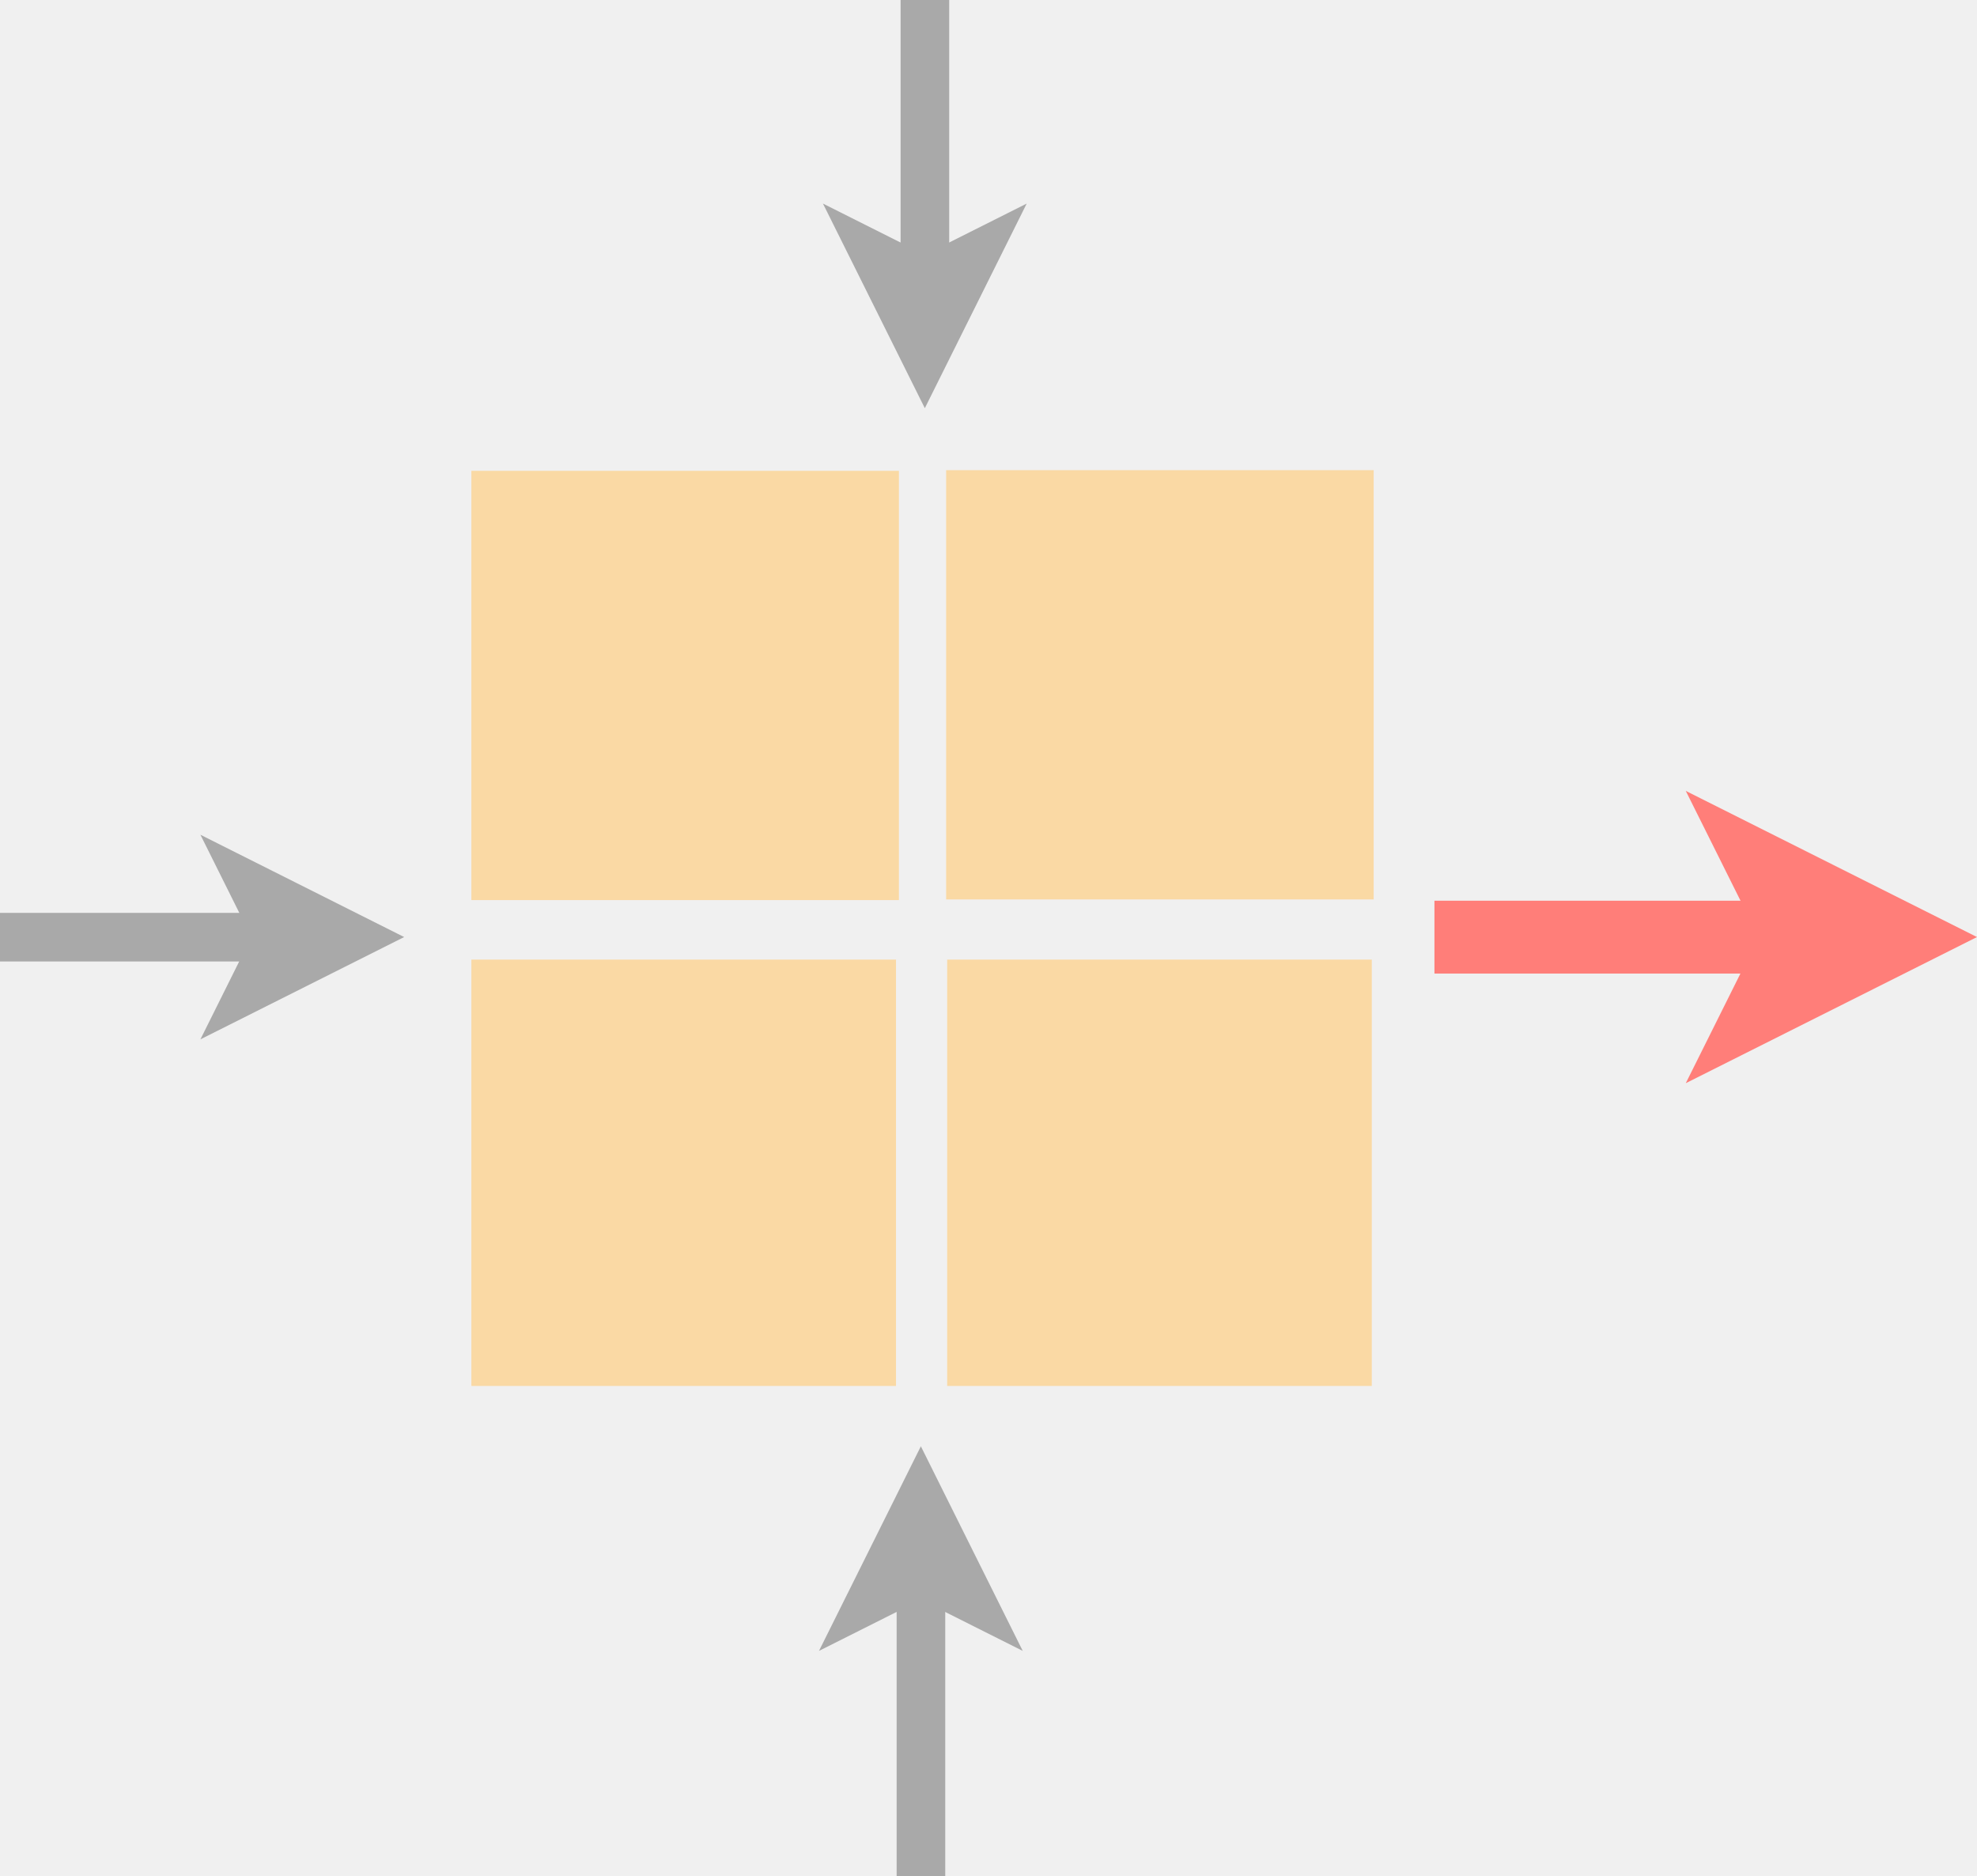
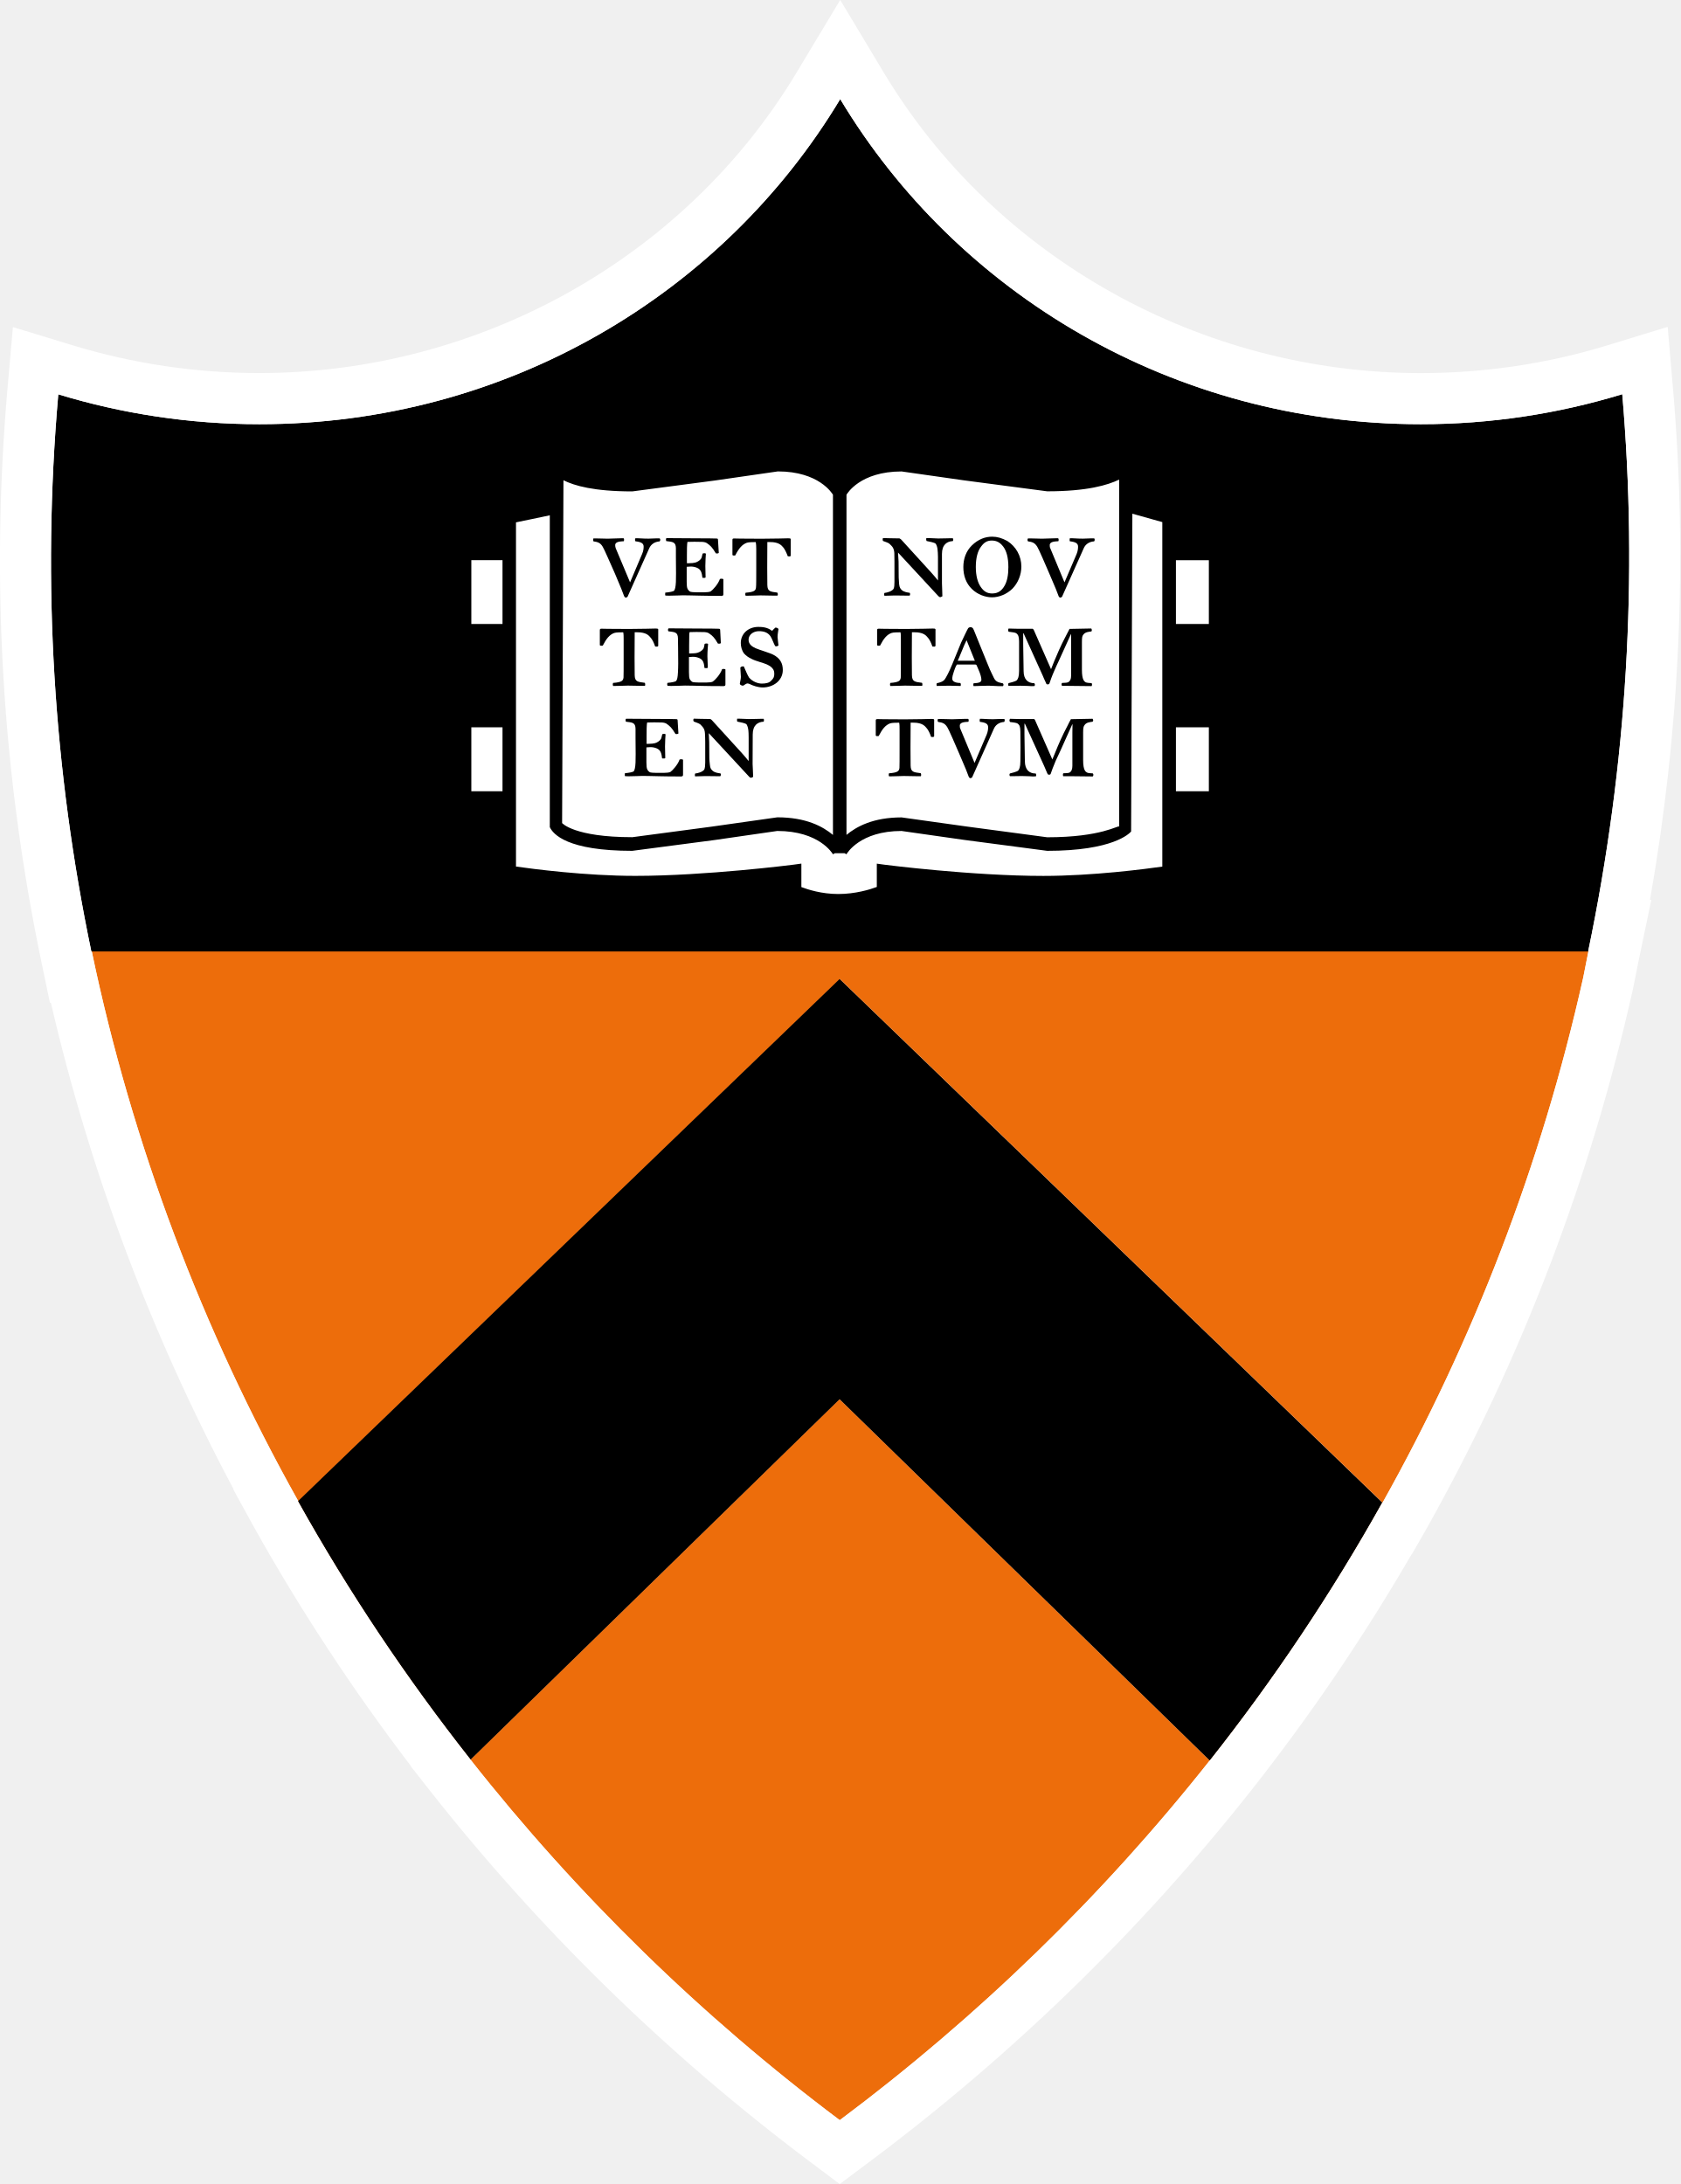
- <svg xmlns="http://www.w3.org/2000/svg" width="25.056mm" height="23.773mm" viewBox="0 0 25.056 23.773" version="1.1" id="svg5">
-   <defs id="defs2">
-     <style id="style2">.cls-1{fill:none;}.cls-2{clip-path:url(#clip-path);}.cls-3{fill:#fff;}.cls-4{fill:#212121;}.cls-5{fill:#929292;}.cls-6{fill:#a9a9a9;}.cls-7{fill:#ff7e79;}.cls-8{opacity:0.76;isolation:isolate;}.cls-9{clip-path:url(#clip-path-3);}.cls-10{clip-path:url(#clip-path-4);}.cls-11{fill:#fed28d;}.cls-12{clip-path:url(#clip-path-6);}.cls-13{clip-path:url(#clip-path-7);}.cls-14{clip-path:url(#clip-path-9);}.cls-15{clip-path:url(#clip-path-10);}.cls-16{clip-path:url(#clip-path-12);}.cls-17{clip-path:url(#clip-path-13);}</style>
-     <clipPath id="clip-path">
-       <rect class="cls-1" x="-155.87" y="-59.92" width="595" height="448" id="rect4" style="fill:none" />
-     </clipPath>
-     <clipPath id="clip-path-3">
-       <rect class="cls-1" x="45.13" y="46.08" width="21" height="21" id="rect7" style="fill:none" />
-     </clipPath>
-     <clipPath id="clip-path-4">
-       <rect class="cls-1" x="44.13" y="44.08" width="23" height="25" id="rect10" style="fill:none" />
-     </clipPath>
-     <clipPath id="clip-path-6">
-       <rect class="cls-1" x="22.13" y="46.08" width="23" height="21" id="rect13" style="fill:none" />
-     </clipPath>
-     <clipPath id="clip-path-7">
-       <rect class="cls-1" x="21.13" y="44.08" width="24" height="25" id="rect16" style="fill:none" />
-     </clipPath>
-     <clipPath id="clip-path-9">
-       <rect class="cls-1" x="22.13" y="22.08" width="22" height="22" id="rect19" style="fill:none" />
-     </clipPath>
-     <clipPath id="clip-path-10">
-       <rect class="cls-1" x="21.13" y="21.08" width="24" height="25" id="rect22" style="fill:none" />
-     </clipPath>
-     <clipPath id="clip-path-12">
-       <rect class="cls-1" x="45.13" y="22.08" width="22" height="22" id="rect25" style="fill:none" />
-     </clipPath>
-     <clipPath id="clip-path-13">
-       <rect class="cls-1" x="44.13" y="21.08" width="24" height="25" id="rect28" style="fill:none" />
-     </clipPath>
-     <clipPath id="clip-path-36">
-       <rect class="cls-1" x="-155.87" y="-59.92" width="595" height="448" id="rect4-7" style="fill:none" />
-     </clipPath>
-     <clipPath id="clip-path-3-5">
-       <rect class="cls-1" x="45.13" y="46.08" width="21" height="21" id="rect7-3" style="fill:none" />
-     </clipPath>
-     <clipPath id="clip-path-4-5">
-       <rect class="cls-1" x="44.13" y="44.08" width="23" height="25" id="rect10-6" style="fill:none" />
-     </clipPath>
-     <clipPath id="clipPath1073">
-       <rect class="cls-1" x="-155.87" y="-59.92" width="595" height="448" id="rect1071" style="fill:none" />
-     </clipPath>
-     <clipPath id="clip-path-6-2">
-       <rect class="cls-1" x="22.13" y="46.08" width="23" height="21" id="rect13-9" style="fill:none" />
-     </clipPath>
-     <clipPath id="clip-path-7-1">
-       <rect class="cls-1" x="21.13" y="44.08" width="24" height="25" id="rect16-2" style="fill:none" />
-     </clipPath>
-     <clipPath id="clipPath1081">
-       <rect class="cls-1" x="-155.87" y="-59.92" width="595" height="448" id="rect1079" style="fill:none" />
-     </clipPath>
-     <clipPath id="clip-path-9-7">
-       <rect class="cls-1" x="22.13" y="22.08" width="22" height="22" id="rect19-0" style="fill:none" />
-     </clipPath>
-     <clipPath id="clip-path-10-9">
-       <rect class="cls-1" x="21.13" y="21.08" width="24" height="25" id="rect22-3" style="fill:none" />
-     </clipPath>
-     <clipPath id="clipPath1089">
-       <rect class="cls-1" x="-155.87" y="-59.92" width="595" height="448" id="rect1087" style="fill:none" />
-     </clipPath>
-     <clipPath id="clip-path-12-6">
-       <rect class="cls-1" x="45.13" y="22.08" width="22" height="22" id="rect25-0" style="fill:none" />
-     </clipPath>
-     <clipPath id="clip-path-13-6">
-       <rect class="cls-1" x="44.13" y="21.08" width="24" height="25" id="rect28-2" style="fill:none" />
-     </clipPath>
-     <clipPath id="clip-path-47">
-       <rect class="cls-1" x="-155.87" y="-59.92" width="595" height="448" id="rect4-4" style="fill:none" />
-     </clipPath>
-     <clipPath id="clip-path-3-4">
-       <rect class="cls-1" x="45.13" y="46.08" width="21" height="21" id="rect7-30" style="fill:none" />
-     </clipPath>
-     <clipPath id="clip-path-4-7">
-       <rect class="cls-1" x="44.13" y="44.08" width="23" height="25" id="rect10-8" style="fill:none" />
-     </clipPath>
-     <clipPath id="clipPath1568">
-       <rect class="cls-1" x="-155.87" y="-59.92" width="595" height="448" id="rect1566" style="fill:none" />
-     </clipPath>
-     <clipPath id="clip-path-6-6">
-       <rect class="cls-1" x="22.13" y="46.08" width="23" height="21" id="rect13-8" style="fill:none" />
-     </clipPath>
-     <clipPath id="clip-path-7-8">
-       <rect class="cls-1" x="21.13" y="44.08" width="24" height="25" id="rect16-4" style="fill:none" />
-     </clipPath>
-     <clipPath id="clipPath1576">
-       <rect class="cls-1" x="-155.87" y="-59.92" width="595" height="448" id="rect1574" style="fill:none" />
-     </clipPath>
-     <clipPath id="clip-path-9-3">
-       <rect class="cls-1" x="22.13" y="22.08" width="22" height="22" id="rect19-1" style="fill:none" />
-     </clipPath>
-     <clipPath id="clip-path-10-4">
-       <rect class="cls-1" x="21.13" y="21.08" width="24" height="25" id="rect22-9" style="fill:none" />
-     </clipPath>
-     <clipPath id="clipPath1584">
-       <rect class="cls-1" x="-155.87" y="-59.92" width="595" height="448" id="rect1582" style="fill:none" />
-     </clipPath>
-     <clipPath id="clip-path-12-2">
-       <rect class="cls-1" x="45.13" y="22.08" width="22" height="22" id="rect25-06" style="fill:none" />
-     </clipPath>
-     <clipPath id="clip-path-13-8">
-       <rect class="cls-1" x="44.13" y="21.08" width="24" height="25" id="rect28-9" style="fill:none" />
-     </clipPath>
-     <clipPath id="clip-path-5">
-       <rect class="cls-1" x="-155.87" y="-59.92" width="595" height="448" id="rect4-6" style="fill:none" />
-     </clipPath>
-     <clipPath id="clip-path-3-1">
-       <rect class="cls-1" x="45.13" y="46.08" width="21" height="21" id="rect7-1" style="fill:none" />
-     </clipPath>
-     <clipPath id="clip-path-4-59">
-       <rect class="cls-1" x="44.13" y="44.08" width="23" height="25" id="rect10-84" style="fill:none" />
-     </clipPath>
-     <clipPath id="clipPath1882">
-       <rect class="cls-1" x="-155.87" y="-59.92" width="595" height="448" id="rect1880" style="fill:none" />
-     </clipPath>
-     <clipPath id="clip-path-6-8">
-       <rect class="cls-1" x="22.13" y="46.08" width="23" height="21" id="rect13-1" style="fill:none" />
-     </clipPath>
-     <clipPath id="clip-path-7-0">
-       <rect class="cls-1" x="21.13" y="44.08" width="24" height="25" id="rect16-3" style="fill:none" />
-     </clipPath>
-     <clipPath id="clipPath1890">
-       <rect class="cls-1" x="-155.87" y="-59.92" width="595" height="448" id="rect1888" style="fill:none" />
-     </clipPath>
-     <clipPath id="clip-path-9-0">
-       <rect class="cls-1" x="22.13" y="22.08" width="22" height="22" id="rect19-4" style="fill:none" />
-     </clipPath>
-     <clipPath id="clip-path-10-44">
-       <rect class="cls-1" x="21.13" y="21.08" width="24" height="25" id="rect22-4" style="fill:none" />
-     </clipPath>
-     <clipPath id="clipPath1898">
-       <rect class="cls-1" x="-155.87" y="-59.92" width="595" height="448" id="rect1896" style="fill:none" />
-     </clipPath>
-     <clipPath id="clip-path-12-7">
-       <rect class="cls-1" x="45.13" y="22.08" width="22" height="22" id="rect25-6" style="fill:none" />
-     </clipPath>
-     <clipPath id="clip-path-13-3">
-       <rect class="cls-1" x="44.13" y="21.08" width="24" height="25" id="rect28-1" style="fill:none" />
-     </clipPath>
-     <clipPath id="clip-path-51">
-       <rect class="cls-1" x="-155.87" y="-59.92" width="595" height="448" id="rect4-1" style="fill:none" />
-     </clipPath>
-     <clipPath id="clip-path-6-0">
-       <rect class="cls-1" x="22.13" y="46.08" width="23" height="21" id="rect13-85" style="fill:none" />
-     </clipPath>
-     <clipPath id="clip-path-7-06">
-       <rect class="cls-1" x="21.13" y="44.08" width="24" height="25" id="rect16-46" style="fill:none" />
-     </clipPath>
-     <clipPath id="clipPath2503">
-       <rect class="cls-1" x="-155.87" y="-59.92" width="595" height="448" id="rect2501" style="fill:none" />
-     </clipPath>
-     <clipPath id="clip-path-9-2">
-       <rect class="cls-1" x="22.13" y="22.08" width="22" height="22" id="rect19-5" style="fill:none" />
-     </clipPath>
-     <clipPath id="clip-path-10-8">
-       <rect class="cls-1" x="21.13" y="21.08" width="24" height="25" id="rect22-6" style="fill:none" />
-     </clipPath>
-     <clipPath id="clip-path-367">
-       <rect class="cls-1" x="-155.87" y="-59.92" width="595" height="448" id="rect4-5" style="fill:none" />
-     </clipPath>
-     <clipPath id="clip-path-3-3">
-       <rect class="cls-1" x="45.13" y="46.08" width="21" height="21" id="rect7-5" style="fill:none" />
-     </clipPath>
-     <clipPath id="clip-path-4-6">
-       <rect class="cls-1" x="44.13" y="44.08" width="23" height="25" id="rect10-2" style="fill:none" />
-     </clipPath>
-     <clipPath id="clipPath1173">
-       <rect class="cls-1" x="-155.87" y="-59.92" width="595" height="448" id="rect1171" style="fill:none" />
-     </clipPath>
-     <clipPath id="clip-path-6-9">
-       <rect class="cls-1" x="22.13" y="46.08" width="23" height="21" id="rect13-12" style="fill:none" />
-     </clipPath>
-     <clipPath id="clip-path-7-7">
-       <rect class="cls-1" x="21.13" y="44.08" width="24" height="25" id="rect16-0" style="fill:none" />
-     </clipPath>
-     <clipPath id="clipPath1181">
-       <rect class="cls-1" x="-155.87" y="-59.92" width="595" height="448" id="rect1179" style="fill:none" />
-     </clipPath>
-     <clipPath id="clip-path-9-9">
-       <rect class="cls-1" x="22.13" y="22.08" width="22" height="22" id="rect19-3" style="fill:none" />
-     </clipPath>
-     <clipPath id="clip-path-10-6">
-       <rect class="cls-1" x="21.13" y="21.08" width="24" height="25" id="rect22-0" style="fill:none" />
-     </clipPath>
-     <clipPath id="clipPath1189">
-       <rect class="cls-1" x="-155.87" y="-59.92" width="595" height="448" id="rect1187" style="fill:none" />
-     </clipPath>
-     <clipPath id="clip-path-12-62">
-       <rect class="cls-1" x="45.13" y="22.08" width="22" height="22" id="rect25-61" style="fill:none" />
-     </clipPath>
-     <clipPath id="clip-path-13-87">
-       <rect class="cls-1" x="44.13" y="21.08" width="24" height="25" id="rect28-92" style="fill:none" />
-     </clipPath>
-     <clipPath id="clip-path-3675">
-       <rect class="cls-1" x="-155.87" y="-59.92" width="595" height="448" id="rect4-3" style="fill:none" />
-     </clipPath>
-     <clipPath id="clip-path-3-56">
-       <rect class="cls-1" x="45.13" y="46.08" width="21" height="21" id="rect7-2" style="fill:none" />
-     </clipPath>
-     <clipPath id="clip-path-4-9">
-       <rect class="cls-1" x="44.13" y="44.08" width="23" height="25" id="rect10-1" style="fill:none" />
-     </clipPath>
-     <clipPath id="clipPath7481">
-       <rect class="cls-1" x="-155.87" y="-59.92" width="595" height="448" id="rect7479" style="fill:none" />
-     </clipPath>
-     <clipPath id="clip-path-6-27">
-       <rect class="cls-1" x="22.13" y="46.08" width="23" height="21" id="rect13-0" style="fill:none" />
-     </clipPath>
-     <clipPath id="clip-path-7-9">
-       <rect class="cls-1" x="21.13" y="44.08" width="24" height="25" id="rect16-36" style="fill:none" />
-     </clipPath>
-     <clipPath id="clipPath7489">
-       <rect class="cls-1" x="-155.87" y="-59.92" width="595" height="448" id="rect7487" style="fill:none" />
-     </clipPath>
-     <clipPath id="clip-path-9-06">
-       <rect class="cls-1" x="22.13" y="22.08" width="22" height="22" id="rect19-2" style="fill:none" />
-     </clipPath>
-     <clipPath id="clip-path-10-61">
-       <rect class="cls-1" x="21.13" y="21.08" width="24" height="25" id="rect22-8" style="fill:none" />
-     </clipPath>
-     <clipPath id="clip-path-12-79">
-       <rect class="cls-1" x="45.13" y="22.08" width="22" height="22" id="rect25-2" style="fill:none" />
-     </clipPath>
-     <clipPath id="clip-path-13-0">
-       <rect class="cls-1" x="44.13" y="21.08" width="24" height="25" id="rect28-23" style="fill:none" />
-     </clipPath>
-     <clipPath id="clip-path-1">
-       <rect class="cls-1" x="-155.87" y="-59.92" width="595" height="448" id="rect4-55" style="fill:none" />
-     </clipPath>
-     <clipPath id="clip-path-3-47">
-       <rect class="cls-1" x="45.13" y="46.08" width="21" height="21" id="rect7-6" style="fill:none" />
-     </clipPath>
-     <clipPath id="clip-path-4-56">
-       <rect class="cls-1" x="44.13" y="44.08" width="23" height="25" id="rect10-9" style="fill:none" />
-     </clipPath>
-     <clipPath id="clipPath7481-3">
-       <rect class="cls-1" x="-155.87" y="-59.92" width="595" height="448" id="rect7479-7" style="fill:none" />
-     </clipPath>
-     <clipPath id="clip-path-6-4">
-       <rect class="cls-1" x="22.13" y="46.08" width="23" height="21" id="rect13-5" style="fill:none" />
-     </clipPath>
-     <clipPath id="clip-path-7-2">
-       <rect class="cls-1" x="21.13" y="44.08" width="24" height="25" id="rect16-5" style="fill:none" />
-     </clipPath>
-     <clipPath id="clipPath7489-4">
-       <rect class="cls-1" x="-155.87" y="-59.92" width="595" height="448" id="rect7487-7" style="fill:none" />
-     </clipPath>
-     <clipPath id="clip-path-9-4">
-       <rect class="cls-1" x="22.13" y="22.08" width="22" height="22" id="rect19-43" style="fill:none" />
-     </clipPath>
-     <clipPath id="clip-path-10-0">
-       <rect class="cls-1" x="21.13" y="21.08" width="24" height="25" id="rect22-7" style="fill:none" />
-     </clipPath>
-     <clipPath id="clip-path-12-8">
-       <rect class="cls-1" x="45.13" y="22.08" width="22" height="22" id="rect25-68" style="fill:none" />
-     </clipPath>
-     <clipPath id="clip-path-13-84">
-       <rect class="cls-1" x="44.13" y="21.08" width="24" height="25" id="rect28-3" style="fill:none" />
-     </clipPath>
-     <clipPath id="clip-path-31">
-       <rect class="cls-1" x="-155.87" y="-59.92" width="595" height="448" id="rect4-36" style="fill:none" />
-     </clipPath>
-     <clipPath id="clip-path-9-95">
-       <rect class="cls-1" x="22.13" y="22.08" width="22" height="22" id="rect19-9" style="fill:none" />
-     </clipPath>
-     <clipPath id="clip-path-10-2">
-       <rect class="cls-1" x="21.13" y="21.08" width="24" height="25" id="rect22-66" style="fill:none" />
-     </clipPath>
+ <svg xmlns="http://www.w3.org/2000/svg" width="40" height="52" viewBox="0 0 40 52">
+   <defs>
+     <style>.a{fill:#ed6d0b;}.b{fill:#000;}.c{fill:#fff;isolation:isolate;}</style>
  </defs>
-   <g id="layer1" transform="translate(-34.20618,-92.47693)">
-     <rect style="fill:#a9a9a9;stroke-width:0.265" id="rect71-1" height="3.537" width="0.616" y="92.477" x="45.62" class="cls-6" />
-     <polygon style="fill:#a9a9a9" id="polygon73-5" points="44.63,12.59 39.75,10.14 44.63,19.94 49.51,10.14 " class="cls-6" transform="matrix(0.2645833,0,0,0.2645833,34.11887,92.37374)" />
-     <rect style="fill:#a9a9a9;stroke-width:0.265" id="rect75-9" height="3.81" width="0.616" y="112.44" x="45.57" class="cls-6" />
-     <polygon style="fill:#a9a9a9" id="polygon77-4" points="44.44,77.01 49.32,79.46 44.44,69.66 39.56,79.46 " class="cls-6" transform="matrix(0.2645833,0,0,0.2645833,34.11887,92.37374)" />
-     <rect style="fill:#a9a9a9;stroke-width:0.265" id="rect79-9" height="0.616" width="3.49" y="104.045" x="34.206" class="cls-6" />
-     <polygon style="fill:#a9a9a9" id="polygon81-0" points="12.37,45.27 9.93,50.17 19.69,45.27 9.93,40.37 " class="cls-6" transform="matrix(0.2645833,0,0,0.2645833,34.11887,92.37374)" />
-     <rect style="fill:#ff7e79;stroke-width:0.265" id="rect83-91" height="0.923" width="4.572" y="103.891" x="52.386" class="cls-7" />
-     <polygon style="fill:#ff7e79" id="polygon85-7" points="84.57,45.27 81.08,52.27 95.03,45.27 81.08,38.27 " class="cls-7" transform="matrix(0.2645833,0,0,0.2645833,34.11887,92.37374)" />
-     <g id="g97-71" clip-path="url(#clip-path)" class="cls-2" transform="matrix(0.2645833,0,0,0.2645833,34.11887,92.37374)">
-       <g style="opacity:0.76;isolation:isolate" id="g95-1" class="cls-8">
-         <g id="g93-5" clip-path="url(#clip-path-3)" class="cls-9">
-           <g id="g91-9" clip-path="url(#clip-path-4)" class="cls-10">
-             <rect style="fill:#fed28d" id="rect89-7" height="20.42" width="20.34" y="46.35" x="45.7" class="cls-11" />
-           </g>
-         </g>
-       </g>
-     </g>
-     <g id="g107-7" clip-path="url(#clip-path)" class="cls-2" transform="matrix(0.2645833,0,0,0.2645833,34.11887,92.37374)">
-       <g style="opacity:0.76;isolation:isolate" id="g105-67" class="cls-8">
-         <g id="g103-3" clip-path="url(#clip-path-6)" class="cls-12">
-           <g id="g101-6" clip-path="url(#clip-path-7)" class="cls-13">
-             <rect style="fill:#fed28d" id="rect99-5" height="20.42" width="20.34" y="46.35" x="22.91" class="cls-11" />
-           </g>
-         </g>
-       </g>
-     </g>
-     <g id="g117-6" clip-path="url(#clip-path)" class="cls-2" transform="matrix(0.2645833,0,0,0.2645833,34.11887,92.37374)" style="opacity:1">
-       <g style="opacity:0.76;isolation:isolate" id="g115-3" class="cls-8">
-         <g id="g113-9" clip-path="url(#clip-path-9)" class="cls-14" style="">
-           <g id="g111-4" clip-path="url(#clip-path-10)" class="cls-15" style="">
-             <rect style="fill:#fed28d" id="rect109-8" height="20.56" width="20.48" y="22.94" x="22.91" class="cls-11" />
-           </g>
-         </g>
-       </g>
-     </g>
-     <g id="g117-6-3" clip-path="url(#clip-path)" class="cls-2" transform="matrix(0.2645833,0,0,0.2645833,40.13553,92.36537)" style="opacity:1">
-       <g style="opacity:0.76;isolation:isolate" id="g115-3-6" class="cls-8">
-         <g id="g113-9-5" clip-path="url(#clip-path-9)" class="cls-14">
-           <g id="g111-4-1" clip-path="url(#clip-path-10)" class="cls-15">
-             <rect style="fill:#fed28d" id="rect109-8-7" height="20.56" width="20.48" y="22.94" x="22.91" class="cls-11" />
-           </g>
-         </g>
-       </g>
-     </g>
-   </g>
+   <path class="a" d="M11.201,41.896c2.523,3.202,5.472,6.093,8.791,8.584,3.284-2.456,6.249-5.331,8.807-8.562l-8.813-8.603-8.784,8.581Z" />
+   <path class="a" d="M7.101,35.742l12.894-12.432,12.919,12.467c2.146-3.83,3.774-8.02,4.776-12.499,.044-.213,.082-.422,.126-.635H2.183c.964,4.611,2.636,9.021,4.919,13.099Z" />
+   <path class="a" d="M7.094,35.742c1.201,2.152,2.576,4.208,4.109,6.153l8.785-8.581,8.813,8.603c1.52-1.923,2.896-3.976,4.106-6.14l-12.919-12.467-12.894,12.432Z" />
+   <path class="b" d="M19.987,32.965l-8.76,8.557c-1.417-1.82-2.701-3.747-3.821-5.733l12.581-12.131,12.607,12.166c-1.129,1.998-2.412,3.92-3.818,5.722l-8.789-8.58Z" />
+   <path class="b" d="M19.987,24.005l12.294,11.864c-1.052,1.844-2.237,3.623-3.531,5.301l-8.413-8.213-.349-.341-.349,.341-8.384,8.19c-1.302-1.694-2.489-3.478-3.535-5.313l12.268-11.829m0-.695l-12.894,12.432c1.201,2.152,2.576,4.208,4.109,6.153l8.785-8.581,8.813,8.603c1.52-1.923,2.896-3.976,4.106-6.14l-12.919-12.467h0Z" />
+   <path class="b" d="M38.621,9.386c-1.514,.463-3.123,.714-4.795,.714-5.895,0-11.045-3.11-13.823-7.74-2.782,4.63-7.931,7.74-13.826,7.74-1.669,0-3.278-.251-4.789-.711-.395,4.519-.107,8.977,.787,13.265H37.809c.933-4.471,1.185-8.93,.812-13.268Z" />
+   <path class="c" d="M28.779,14.858v-1.52h-.926v-1.073l-.97-.273h-.069v-.911s-.335,.403-1.871,.403c-1.454,0-2.308-.473-3.464-.473-1.113,0-1.454,.638-1.454,.638v.368h-.038v-.368s-.348-.638-1.454-.638c-1.157,0-2.01,.476-3.465,.476-1.536,0-1.802-.403-1.802-.403v.958h-.063l-1.053,.222v1.073h-.929v1.52h.929v2.459h-.929v1.523h.929v1.891s1.558,.244,3,.244c1.704,0,2.687-.247,3.793-.27v.479s.446,.222,1.04,.222c.601,0,1.078-.222,1.078-.222v-.479c1.103,.022,2.086,.27,3.799,.27,1.435,0,2.993-.244,2.993-.244v-1.891h.926v-1.523h-.926v-2.459h.926Z" />
+   <path class="b" d="M26.96,11.891l.005-1.165-.281,.298s-.348,.349-1.753,.349l-1.902-.254-1.565-.219c-.858,0-1.287,.352-1.473,.565-.188-.213-.62-.565-1.473-.565l-1.563,.222-1.902,.254c-1.381,0-1.669-.333-1.672-.336l-.286-.352-.005,.447v.8l-1.127,.238v8.742l.136,.019c.016,.003,1.587,.248,3.025,.248,1.418,0,3.101-.187,3.632-.251v.397l.089,.048c.021,.01,.487,.238,1.113,.238,.629,0,1.125-.228,1.146-.238l.093-.044v-.4c.531,.063,2.214,.251,3.641,.251s3.005-.244,3.021-.248l.136-.019V12.183l-1.034-.292Zm-6.808-.111c.013-.022,.321-.555,1.312-.555l1.494,.213,1.973,.26c.955,0,1.442-.149,1.712-.279v8.262c-.021-.041-.408,.254-1.712,.254l-1.902-.254-1.565-.219c-.678,0-1.075,.219-1.312,.416V11.781Zm-6.739-.346c.259,.13,.724,.266,1.64,.266l1.971-.26,1.494-.216c.981,0,1.294,.527,1.312,.555v8.1c-.239-.2-.64-.419-1.324-.419l-1.565,.222-1.887,.251c-1.381,0-1.669-.333-1.672-.336,0,0,.028-7.611,.032-8.163Zm14.259,9.199c-.397,.057-1.659,.222-2.834,.222-1.684,0-3.761-.263-3.782-.267l-.182-.025v.555c-.16,.06-.509,.168-.917,.168-.4,0-.727-.108-.879-.165v-.559l-.182,.025c-.02,.003-2.099,.267-3.773,.267-1.179,0-2.442-.165-2.839-.222V12.437c.149-.028,.589-.124,.805-.168v7.424c.079,.171,.417,.565,1.963,.565l1.957-.257,1.495-.216c.999,0,1.312,.533,1.326,.555l.046-.025h.231l.044,.025c.013-.022,.321-.555,1.312-.555l1.494,.213,1.973,.26c1.567,0,1.958-.413,1.998-.46l.03-7.567c.206,.057,.582,.162,.713,.2v8.202Z" />
+   <path class="b" d="M15.704,12.89c-.126,.009-.209,.076-.247,.162l-.518,1.158s-.025,.019-.041,.019c-.016,0-.035-.019-.047-.054-.013-.041-.076-.203-.212-.52l-.168-.378c-.06-.14-.107-.232-.123-.26-.06-.105-.136-.114-.218-.127-.009-.013-.009-.026-.009-.035,0-.013,0-.019,.006-.035h.085c.098,0,.18,.006,.253,.006,.085,0,.228-.01,.322-.01h.057c.01,.003,.013,.022,.013,.032,0,.006,0,.029-.006,.038-.063,.006-.205,.003-.205,.092,0,.019,.003,.054,.013,.076l.341,.812,.285-.673c.035-.076,.038-.143,.038-.178,0-.076-.054-.111-.196-.127-.003-.01-.01-.022-.01-.032,0-.013,.006-.032,.01-.041h.041c.063,0,.126,.01,.269,.01,.025,0,.123-.006,.171-.006h.098c.006,.013,.013,.019,.013,.032,0,.01-.006,.029-.013,.038Z" />
+   <path class="b" d="M17.149,14.187c-.414,0-.639-.01-.695-.01-.044,0-.145-.003-.196-.003-.057,0-.19,.009-.335,.009l-.082-.003c-.006-.013-.006-.019-.006-.032,0-.01,0-.026,.003-.038,.111-.009,.19-.029,.209-.044,.022-.029,.038-.086,.044-.209,0-.064,.003-.133,.003-.206,0-.105-.003-.232-.003-.384v-.216c-.003-.149-.076-.149-.231-.168-.003-.013-.006-.026-.006-.035,0-.01,.003-.032,.013-.035h.076c.05,0,.186,.003,.446,.003,.237,0,.468,.003,.518,.003,.032,0,.123,.003,.142,.003,.032,0,.044,.003,.044,.032l.019,.311c-.019,.01-.022,.013-.038,.013-.013,0-.022,0-.032-.003-.092-.156-.136-.187-.206-.238-.025-.019-.063-.032-.12-.035-.019,0-.066-.003-.183-.003-.095,0-.142,.003-.155,.003-.016,0-.013,0-.019,.054-.003,.032-.006,.095-.006,.276v.178h.047c.06,0,.12-.006,.155-.016,.054-.016,.111-.054,.139-.098,.013-.016,.025-.092,.032-.114,.009-.006,.025-.01,.044-.01,.013,0,.025,.003,.035,.01-.003,.057-.013,.162-.013,.295,0,.067,.006,.213,.006,.273-.013,.009-.019,.009-.038,.009-.009,0-.028,0-.038-.003-.013-.117-.032-.197-.13-.238-.054-.022-.098-.029-.152-.029-.028,0-.063,.003-.092,.006v.359c0,.083,.006,.133,.019,.162,.01,.022,.041,.07,.082,.076,.019,.003,.054,.01,.127,.01h.196c.051,0,.123-.006,.149-.022,.047-.032,.174-.168,.218-.295,.019-.006,.028-.006,.041-.006s.025,.003,.041,.01v.362c0,.035-.022,.038-.073,.038Z" />
+   <path class="b" d="M18.793,13.248c-.01,0-.022-.003-.038-.003-.032-.086-.07-.162-.101-.203-.057-.07-.111-.117-.253-.133-.032-.003-.107-.003-.133-.003l-.003,.606c0,.095,0,.206,.003,.416,.003,.159,.073,.159,.237,.181,.009,.016,.013,.028,.013,.038,0,.013-.003,.022-.01,.035h-.06c-.095,0-.285-.006-.345-.006-.041,0-.25,.009-.348,.009-.01-.016-.013-.016-.013-.038,0-.01,.003-.022,.009-.035,.218-.016,.24-.057,.247-.127,.006-.044,.006-.225,.006-.409v-.501c0-.064-.003-.127-.013-.168-.041,0-.174,0-.212,.016-.111,.041-.19,.133-.275,.301-.01,.003-.025,.003-.035,.003-.013,0-.025-.003-.032-.013v-.352c0-.032,.003-.041,.041-.041,.032,0,.082,.003,.149,.003,.047,0,.247,.003,.496,.003,.329,0,.572-.01,.635-.01,.032,0,.054,0,.066,.013,.003,.006,0,.032,0,.051v.352c-.006,.013-.022,.016-.035,.016Z" />
+   <path class="b" d="M15.638,15.396c-.013,0-.022-.003-.041-.003-.028-.086-.066-.162-.101-.203-.054-.07-.111-.117-.253-.133-.032-.003-.107-.003-.133-.003l-.003,.606c0,.095,0,.206,.003,.416,.003,.159,.076,.159,.24,.181,.01,.016,.01,.029,.01,.038,0,.013,0,.022-.006,.035h-.06c-.098,0-.288-.006-.345-.006-.041,0-.25,.009-.351,.009-.006-.016-.01-.016-.01-.038,0-.01,.003-.022,.006-.035,.218-.016,.24-.057,.25-.127,.003-.045,.003-.225,.003-.409v-.501c0-.063,0-.127-.01-.168-.041,0-.177,0-.215,.016-.111,.041-.186,.133-.272,.301-.013,.003-.028,.003-.038,.003-.013,0-.022-.003-.032-.013v-.352c0-.032,.006-.041,.041-.041s.082,.003,.149,.003c.05,0,.25,.003,.499,.003,.325,0,.572-.01,.632-.01,.035,0,.057,0,.066,.013,.006,.006,.003,.032,.003,.051v.352c-.01,.013-.022,.016-.035,.016Z" />
+   <path class="b" d="M17.199,16.336c-.411,0-.638-.01-.692-.01-.044,0-.145-.003-.199-.003s-.19,.009-.332,.009l-.082-.003c-.006-.013-.01-.019-.01-.032,0-.009,0-.025,.006-.038,.111-.01,.19-.029,.206-.045,.025-.028,.038-.086,.044-.209,.003-.063,.006-.133,.006-.206,0-.105-.003-.232-.003-.384,0-.108-.003-.171-.003-.216-.003-.149-.073-.149-.228-.168-.006-.013-.01-.025-.01-.035,0-.009,.006-.032,.016-.035h.073c.054,0,.187,.003,.446,.003,.24,0,.468,.003,.522,.003,.028,0,.123,.003,.139,.003,.035,0,.047,.003,.047,.032l.016,.311c-.016,.009-.022,.013-.038,.013-.009,0-.019,0-.032-.003-.089-.155-.133-.187-.205-.238-.025-.019-.06-.032-.117-.035-.019,0-.066-.003-.186-.003-.092,0-.142,.003-.152,.003-.019,0-.016,0-.022,.054,0,.032-.003,.095-.003,.276v.178h.044c.063,0,.123-.006,.155-.016,.057-.016,.111-.054,.142-.098,.01-.016,.025-.092,.028-.114,.013-.006,.028-.009,.044-.009,.016,0,.028,.003,.038,.009-.003,.057-.016,.162-.016,.295,0,.067,.01,.213,.01,.273-.016,.01-.019,.01-.038,.01-.013,0-.028,0-.041-.003-.013-.117-.028-.197-.129-.238-.054-.022-.098-.029-.149-.029-.028,0-.063,.003-.092,.006v.359c0,.083,.006,.133,.016,.162,.013,.022,.044,.07,.082,.076,.019,.003,.057,.009,.126,.009h.199c.05,0,.12-.006,.145-.022,.05-.032,.177-.168,.221-.295,.016-.006,.028-.006,.041-.006,.01,0,.025,.003,.038,.01v.362c0,.035-.022,.038-.073,.038Z" />
+   <path class="b" d="M18.16,16.368c-.114,0-.24-.044-.316-.083-.013-.006-.038-.013-.051-.013-.016,0-.057,.022-.101,.054-.032,0-.07-.016-.079-.041,0-.029,.025-.114,.025-.168,0-.032-.01-.187-.013-.222,.013-.019,.038-.029,.06-.029h.022c.028,.057,.085,.206,.126,.267,.085,.098,.212,.143,.303,.143,.101,0,.177-.019,.221-.067,.063-.06,.076-.098,.076-.165,0-.051-.01-.092-.038-.124-.035-.044-.063-.064-.142-.102-.06-.029-.272-.083-.348-.124-.095-.044-.142-.082-.19-.133-.057-.073-.079-.171-.079-.251,0-.219,.174-.384,.42-.384,.092,0,.218,.009,.325,.095,.022-.026,.051-.054,.079-.079,.041,0,.069,.022,.073,.038-.003,.032-.022,.117-.022,.187,0,.035,.022,.181,.022,.203-.016,.006-.032,.019-.054,.019-.006,0-.016-.003-.025-.006-.038-.067-.073-.178-.114-.238-.063-.086-.152-.117-.272-.117-.136,0-.247,.086-.247,.203,0,.114,.092,.168,.168,.203,.057,.022,.126,.048,.205,.073,.101,.035,.177,.06,.218,.083,.158,.083,.224,.2,.224,.362,0,.254-.228,.416-.48,.416Z" />
+   <path class="b" d="M16.188,18.487c-.414,0-.638-.01-.695-.01-.044,0-.145-.003-.196-.003-.057,0-.19,.009-.335,.009l-.082-.003c-.006-.013-.006-.019-.006-.032,0-.009,0-.025,.003-.038,.111-.01,.19-.029,.209-.044,.022-.029,.038-.086,.044-.209,0-.064,.003-.133,.003-.206,0-.105-.003-.232-.003-.384v-.216c-.003-.149-.076-.149-.231-.168-.003-.013-.006-.025-.006-.035,0-.01,.003-.032,.013-.035h.076c.051,0,.187,.003,.446,.003,.237,0,.468,.003,.518,.003,.032,0,.123,.003,.142,.003,.032,0,.044,.003,.044,.032l.019,.311c-.019,.009-.022,.013-.038,.013-.013,0-.022,0-.032-.003-.092-.155-.136-.187-.205-.238-.025-.019-.063-.032-.12-.035-.019,0-.066-.003-.183-.003-.095,0-.142,.003-.155,.003-.016,0-.013,0-.019,.054-.003,.032-.006,.095-.006,.276v.178h.047c.06,0,.12-.006,.155-.016,.054-.016,.111-.054,.139-.098,.013-.016,.025-.092,.032-.114,.01-.006,.025-.009,.044-.009,.013,0,.025,.003,.035,.009-.003,.057-.013,.162-.013,.295,0,.067,.006,.213,.006,.273-.013,.009-.019,.009-.038,.009-.01,0-.028,0-.038-.003-.013-.117-.032-.197-.129-.238-.054-.022-.098-.029-.152-.029-.028,0-.063,.003-.092,.006v.359c0,.083,.006,.133,.019,.162,.01,.022,.041,.07,.082,.076,.019,.003,.054,.009,.126,.009h.196c.05,0,.123-.006,.149-.022,.047-.032,.174-.168,.218-.295,.019-.006,.028-.006,.041-.006,.013,0,.025,.003,.041,.01v.362c0,.035-.022,.038-.073,.038Z" />
+   <path class="b" d="M18.179,17.183c-.139,.006-.259,.083-.259,.305l-.003,.704c0,.029,.013,.229,.013,.305-.022,.013-.044,.022-.057,.022-.006,0-.019-.009-.035-.022l-.964-1.041,.01,.213,.003,.384c0,.029,.006,.102,.013,.155,.006,.086,.032,.114,.069,.146,.047,.041,.127,.054,.183,.06,.006,.009,.01,.022,.01,.032,0,.003-.003,.022-.013,.035h-.104c-.089,0-.158-.003-.25-.003-.06,0-.145,.006-.205,.006h-.044c-.003-.009-.003-.025-.003-.032s0-.019,.006-.035c.069-.006,.177-.038,.218-.095,.016-.035,.022-.098,.022-.165v-.492c0-.079-.003-.121-.006-.197-.003-.063-.016-.111-.047-.149-.003-.009-.035-.041-.066-.073-.032-.025-.107-.048-.155-.067-.006-.013-.01-.029-.01-.032,0-.01,.003-.026,.01-.035h.035c.028,0,.177,.006,.291,.006h.066c.013,.006,.035,.019,.041,.029l.714,.784c.054,.06,.123,.14,.161,.19v-.565c0-.076-.003-.13-.006-.159-.006-.057-.019-.108-.041-.146-.022-.035-.155-.054-.224-.07-.006-.013-.006-.028-.006-.041,0-.006,0-.016,.003-.029h.041c.066,0,.174,.009,.24,.009,.164,0,.215-.006,.297-.006h.054c.006,.013,.006,.026,.006,.035,0,.006,0,.022-.006,.032Z" />
+   <path class="b" d="M22.684,12.883c-.136,.006-.259,.082-.259,.305v.704c0,.028,.01,.228,.01,.305-.019,.013-.044,.022-.054,.022s-.019-.009-.038-.022l-.964-1.041,.013,.213,.003,.384c0,.029,.006,.102,.01,.155,.009,.086,.035,.114,.069,.146,.051,.041,.13,.054,.183,.06,.006,.009,.01,.022,.01,.032,0,.003-.003,.022-.01,.035h-.107c-.085,0-.155-.003-.25-.003-.06,0-.142,.006-.202,.006h-.044c-.003-.009-.006-.025-.006-.032s0-.019,.009-.035c.066-.006,.174-.038,.215-.095,.019-.035,.022-.098,.022-.165v-.492c0-.079,0-.121-.003-.197-.003-.063-.019-.111-.047-.149-.006-.009-.035-.041-.07-.073-.028-.025-.107-.048-.155-.067-.003-.013-.006-.029-.006-.032,0-.01,.003-.025,.006-.035h.038c.025,0,.174,.006,.288,.006h.066c.013,.006,.035,.019,.044,.029l.714,.784c.054,.06,.123,.14,.161,.19v-.565c0-.076-.006-.13-.009-.159-.003-.057-.019-.108-.041-.146-.022-.035-.155-.054-.221-.07-.006-.013-.01-.029-.01-.041,0-.006,0-.016,.006-.029h.041c.066,0,.174,.01,.24,.01,.161,0,.215-.006,.297-.006h.051c.006,.013,.01,.026,.01,.035,0,.006-.003,.022-.01,.032Z" />
+   <path class="b" d="M24.103,14.016c-.133,.13-.316,.206-.487,.206-.161,0-.348-.07-.477-.197-.142-.136-.205-.321-.205-.524,0-.194,.063-.378,.205-.517,.152-.146,.316-.206,.481-.206,.12,0,.231,.032,.36,.102,.212,.136,.335,.362,.335,.609,0,.194-.076,.387-.212,.527Zm-.221-1.003c-.066-.089-.149-.143-.272-.143-.114,0-.187,.051-.253,.143-.082,.105-.126,.273-.126,.486,0,.209,.044,.374,.12,.479,.07,.102,.149,.152,.269,.152,.145,0,.231-.07,.297-.187,.06-.105,.089-.251,.089-.441,0-.225-.044-.384-.123-.489Z" />
+   <path class="b" d="M26.044,12.89c-.123,.009-.206,.076-.243,.162l-.518,1.158s-.025,.019-.041,.019c-.016,0-.038-.019-.047-.054-.013-.041-.076-.203-.215-.52l-.164-.378c-.06-.14-.107-.232-.123-.26-.063-.105-.136-.114-.218-.127-.013-.013-.013-.026-.013-.035,0-.013,0-.019,.01-.035h.085c.095,0,.177,.006,.25,.006,.085,0,.228-.01,.326-.01h.054c.013,.003,.016,.022,.016,.032,0,.006,0,.029-.006,.038-.066,.006-.206,.003-.206,.092,0,.019,0,.054,.013,.076l.338,.812,.288-.673c.032-.076,.035-.143,.035-.178,0-.076-.054-.111-.196-.127-.003-.01-.006-.022-.006-.032,0-.013,.003-.032,.006-.041h.041c.063,0,.127,.01,.272,.01,.022,0,.123-.006,.171-.006h.098c.006,.013,.01,.019,.01,.032,0,.01-.003,.029-.013,.038Z" />
+   <path class="b" d="M22.238,15.396c-.013,0-.022-.003-.041-.003-.028-.086-.066-.162-.101-.203-.054-.07-.111-.117-.253-.133-.032-.003-.107-.003-.133-.003l-.003,.606c0,.095,0,.206,.003,.416,.003,.159,.076,.159,.24,.181,.009,.016,.009,.029,.009,.038,0,.013,0,.022-.006,.035h-.06c-.098,0-.288-.006-.345-.006-.041,0-.25,.009-.351,.009-.006-.016-.009-.016-.009-.038,0-.01,.003-.022,.006-.035,.218-.016,.24-.057,.25-.127,.003-.045,.003-.225,.003-.409v-.501c0-.063,0-.127-.009-.168-.041,0-.177,0-.215,.016-.111,.041-.186,.133-.272,.301-.013,.003-.028,.003-.038,.003-.013,0-.022-.003-.032-.013v-.352c0-.032,.006-.041,.041-.041s.082,.003,.149,.003c.05,0,.25,.003,.499,.003,.326,0,.572-.01,.632-.01,.035,0,.057,0,.066,.013,.006,.006,.003,.032,.003,.051v.352c-.01,.013-.022,.016-.035,.016Z" />
+   <path class="b" d="M23.875,16.336h-.107c-.07,0-.149-.01-.231-.01-.129,0-.294,.01-.357,.01-.006-.006-.009-.019-.009-.035,0-.01,.003-.022,.006-.032,.133-.006,.186-.028,.186-.082,0-.022,0-.067-.041-.178-.041-.102-.063-.146-.073-.171-.006-.009-.01-.016-.038-.016h-.43c-.028,.035-.063,.13-.101,.263-.009,.035-.009,.067-.009,.079,0,.044,.041,.095,.193,.098,.01,.016,.01,.029,.01,.038,0,.009,0,.019-.003,.032h-.038c-.101,0-.13-.006-.237-.006-.07,0-.237,.006-.294,.006-.003-.013-.006-.016-.006-.029,0-.009,0-.019,.006-.035,.082-.019,.158-.041,.196-.102,.022-.032,.095-.159,.174-.355,.076-.184,.168-.416,.209-.511,.057-.121,.076-.159,.095-.2,.028-.06,.06-.121,.073-.143,.013-.016,.041-.025,.054-.025,.022,0,.051,.013,.06,.029,.013,.025,.028,.051,.032,.067,.079,.19,.142,.359,.24,.593,.05,.117,.076,.194,.13,.317,.038,.076,.06,.136,.098,.206,.051,.105,.133,.105,.215,.127,.003,.01,.013,.019,.013,.032s-.006,.019-.013,.032Zm-.863-1.089h-.003c-.028,.054-.079,.171-.098,.222-.073,.178-.098,.238-.111,.263h.408c-.032-.083-.136-.333-.196-.486Z" />
+   <path class="b" d="M25.987,16.336l-.553-.006h-.152c-.006-.013-.01-.029-.01-.035,0-.019,.003-.022,.013-.035,.028-.003,.101,0,.136-.013,.057-.025,.079-.083,.079-.165v-.987h-.003l-.291,.641c-.032,.07-.07,.146-.101,.222-.066,.149-.101,.251-.12,.311-.01,.026-.032,.026-.044,.026-.019,0-.032-.006-.041-.038-.038-.082-.063-.136-.076-.171l-.455-1.006h-.01v.257l.01,.641c0,.197,.101,.289,.256,.289,.006,.01,.013,.029,.013,.032,0,.01-.003,.022-.009,.035-.01,0-.041,.003-.07,.003-.019,0-.12-.01-.266-.01-.041,0-.126,.003-.193,.003h-.092c-.003-.013-.006-.022-.006-.035,0-.003,.003-.019,.006-.029,.038-.01,.171-.041,.199-.07s.054-.086,.054-.222v-.704c-.003-.111-.016-.155-.07-.194-.022-.016-.107-.026-.18-.035-.006-.013-.01-.029-.01-.038,0-.01,.003-.022,.01-.038,.054,0,.149,.006,.243,.006h.332c.013,.01,.019,.016,.028,.035l.408,.927,.073-.184c.063-.149,.155-.374,.285-.616,.028-.054,.063-.124,.082-.159l.518-.01c.006,.013,.013,.022,.013,.035s-.003,.022-.009,.035c-.057,.009-.155,.009-.202,.089-.016,.025-.025,.051-.025,.162v.663c0,.254,.063,.279,.092,.298,.016,.009,.095,.019,.139,.019,.006,.013,.01,.022,.01,.035,0,.019-.006,.022-.01,.035Z" />
+   <path class="b" d="M22.207,17.548c-.013,0-.022-.003-.041-.003-.028-.086-.066-.162-.101-.203-.054-.07-.111-.117-.253-.133-.032-.003-.107-.003-.133-.003l-.003,.606c0,.095,0,.206,.003,.416,.003,.159,.076,.159,.24,.181,.01,.016,.01,.028,.01,.038,0,.013,0,.022-.006,.035h-.06c-.098,0-.288-.006-.345-.006-.041,0-.25,.009-.351,.009-.006-.016-.01-.016-.01-.038,0-.01,.003-.022,.006-.035,.218-.016,.24-.057,.25-.127,.003-.045,.003-.225,.003-.409v-.501c0-.063,0-.127-.01-.168-.041,0-.177,0-.215,.016-.111,.041-.186,.133-.272,.301-.013,.003-.028,.003-.038,.003-.013,0-.022-.003-.032-.013v-.352c0-.032,.006-.041,.041-.041s.082,.003,.149,.003c.05,0,.25,.003,.499,.003,.325,0,.572-.01,.632-.01,.035,0,.057,0,.066,.013,.006,.006,.003,.032,.003,.051v.352c-.01,.013-.022,.016-.035,.016Z" />
+   <path class="b" d="M23.904,17.189c-.123,.009-.206,.076-.243,.162l-.518,1.158s-.025,.019-.041,.019-.038-.019-.047-.054c-.013-.041-.076-.203-.215-.52l-.164-.378c-.06-.14-.107-.232-.123-.26-.063-.105-.136-.114-.218-.127-.013-.013-.013-.026-.013-.035,0-.013,0-.019,.009-.035h.085c.095,0,.177,.006,.25,.006,.085,0,.228-.01,.325-.01h.054c.013,.003,.016,.022,.016,.032,0,.006,0,.028-.006,.038-.066,.006-.205,.003-.205,.092,0,.019,0,.054,.013,.076l.338,.812,.288-.673c.032-.076,.035-.143,.035-.178,0-.076-.054-.111-.196-.127-.003-.01-.006-.022-.006-.032,0-.013,.003-.032,.006-.041h.041c.063,0,.126,.01,.272,.01,.022,0,.123-.006,.171-.006h.098c.006,.013,.009,.019,.009,.032,0,.01-.003,.029-.013,.038Z" />
+   <path class="b" d="M26.016,18.487l-.55-.006h-.155c-.006-.013-.006-.029-.006-.035,0-.019,0-.022,.01-.035,.032-.003,.101,0,.139-.013,.054-.025,.076-.083,.076-.165v-.8s.003-.146,.003-.187h-.006l-.288,.641c-.035,.07-.07,.146-.104,.222-.063,.149-.101,.251-.12,.311-.006,.025-.028,.025-.044,.025s-.028-.006-.041-.038c-.035-.083-.06-.136-.073-.171l-.458-1.006h-.01v.257l.01,.641c.003,.197,.101,.289,.259,.289,.006,.01,.01,.029,.01,.032,0,.01,0,.022-.006,.035-.013,0-.041,.003-.073,.003-.019,0-.117-.01-.262-.01-.044,0-.13,.003-.193,.003h-.092c-.006-.013-.01-.022-.01-.035,0-.003,.003-.019,.01-.029,.035-.009,.171-.041,.199-.07,.025-.028,.051-.086,.051-.222l.003-.324-.003-.381c-.003-.111-.013-.155-.07-.194-.022-.016-.107-.025-.177-.035-.009-.013-.013-.029-.013-.038,0-.01,.003-.022,.013-.038,.051,0,.149,.006,.24,.006h.335c.01,.01,.019,.016,.025,.035l.408,.927,.076-.184c.06-.149,.155-.375,.284-.616,.025-.054,.063-.124,.082-.159l.515-.01c.006,.013,.016,.022,.016,.035s-.006,.022-.013,.035c-.054,.01-.152,.01-.199,.089-.016,.025-.028,.051-.028,.162v.663c0,.254,.063,.279,.095,.298,.013,.01,.092,.019,.136,.019,.009,.013,.013,.022,.013,.035,0,.019-.006,.022-.013,.035Z" />
+   <path class="c" d="M20.003,2.36c2.779,4.63,7.928,7.74,13.823,7.74,1.672,0,3.281-.251,4.795-.714,.373,4.335,.12,8.789-.811,13.258h.007c-.044,.213-.082,.422-.126,.635-1.002,4.479-2.63,8.669-4.776,12.499h-.008c-1.211,2.164-2.586,4.217-4.106,6.14h-.002c-2.557,3.231-5.522,6.106-8.807,8.562-3.319-2.491-6.268-5.382-8.791-8.584v-.002c-1.532-1.944-2.907-4-4.108-6.151l.006-.005c-2.28-4.073-3.95-8.478-4.914-13.084h-.011c-.895-4.287-1.182-8.746-.787-13.265,1.511,.46,3.12,.711,4.789,.711,5.895,0,11.045-3.11,13.826-7.74m0-2.36l-1.04,1.731c-2.65,4.411-7.55,7.151-12.787,7.151-1.509,0-3.002-.222-4.437-.658l-1.431-.436-.131,1.495C-.221,13.841,.051,18.424,.986,22.904l.202,.969h.023c.93,4.017,2.39,7.905,4.349,11.582l-.007,.006,.482,.878c1.101,1.973,2.357,3.886,3.739,5.698l-.003,.006,.478,.609c2.606,3.307,5.639,6.269,9.016,8.804l.726,.545,.726-.543c3.384-2.531,6.423-5.485,9.032-8.781,1.416-1.789,2.713-3.697,3.862-5.68h.006l.356-.621c2.245-4.006,3.894-8.322,4.903-12.83l.069-.346,.061-.305,.306-1.468h-.031c.711-4.038,.896-8.115,.55-12.144l-.129-1.5-1.434,.439c-1.434,.439-2.928,.661-4.441,.661-5.238,0-10.137-2.74-12.784-7.15l-1.039-1.731h0Z" />
</svg>
